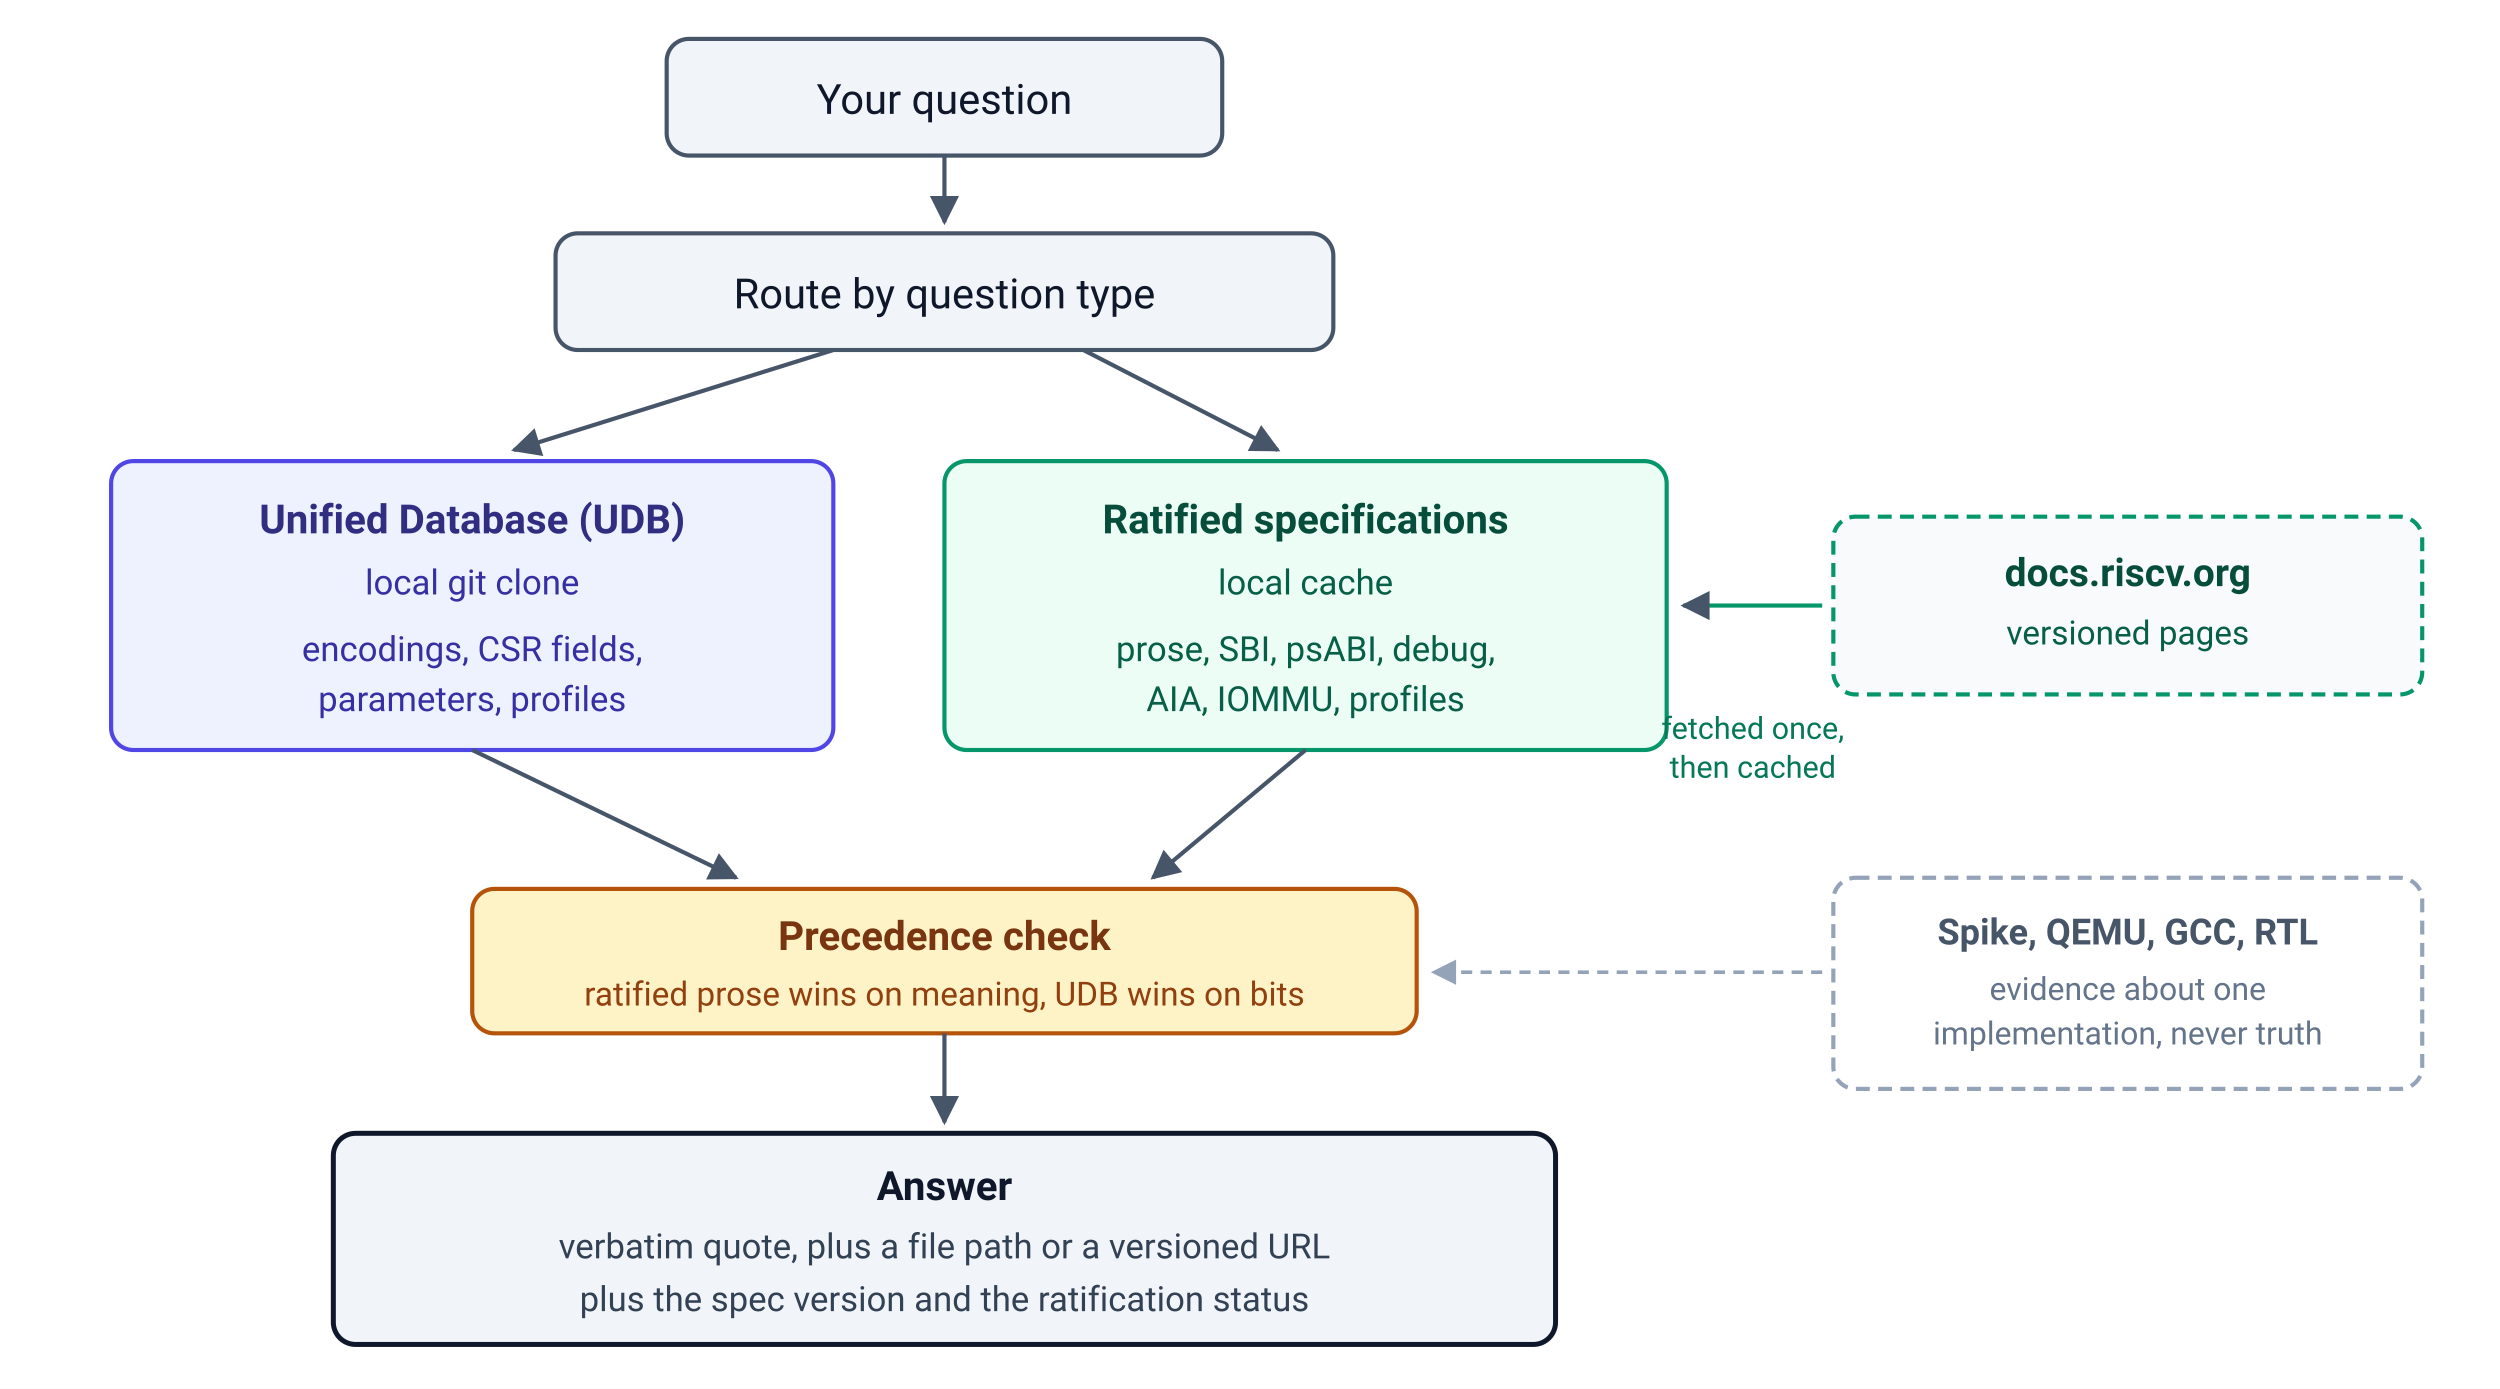
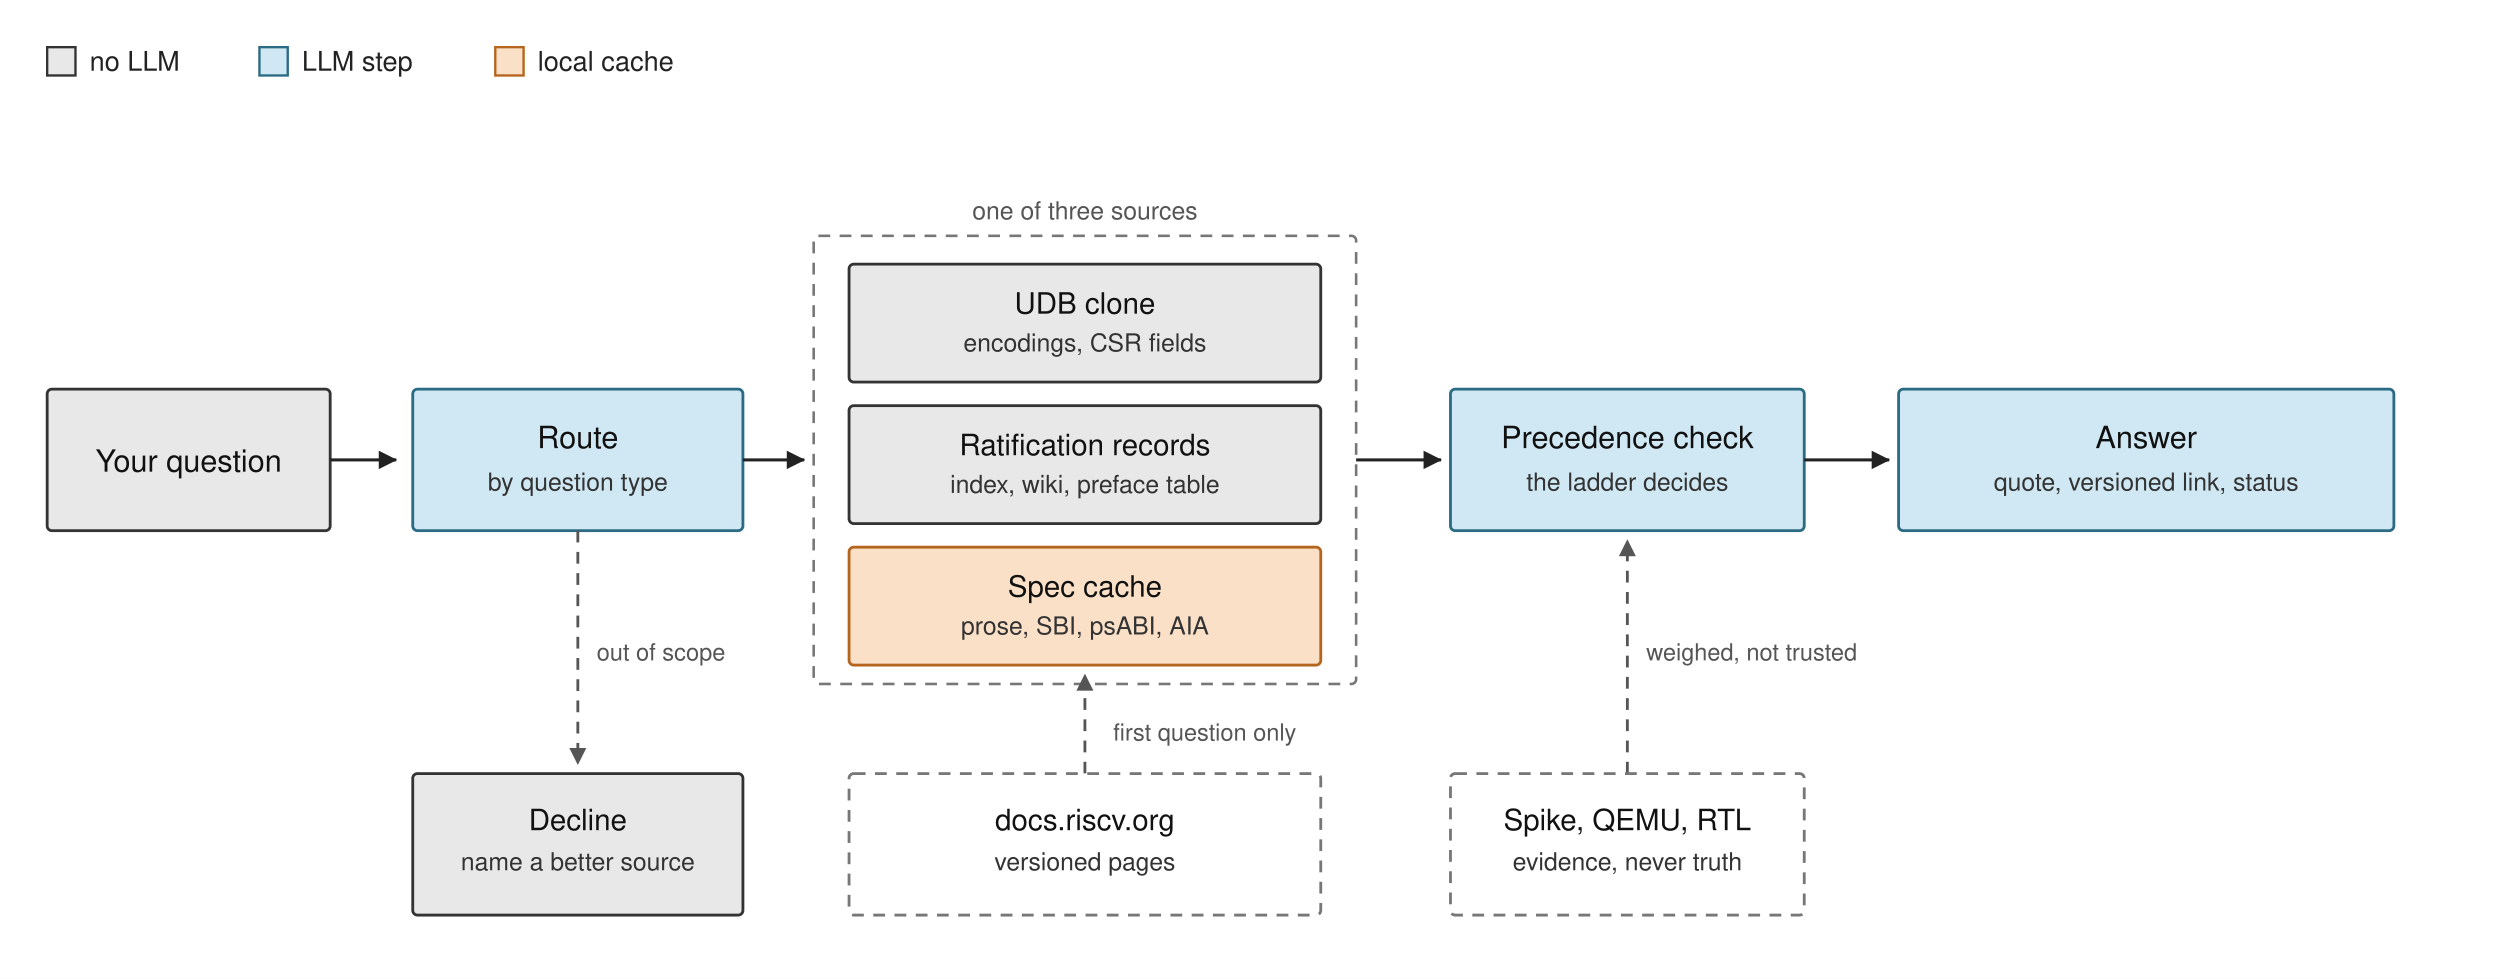
- <svg xmlns="http://www.w3.org/2000/svg" viewBox="0 0 900 500" width="900" height="500" font-family="ui-sans-serif, system-ui, -apple-system, Segoe UI, Roboto, Helvetica, Arial, sans-serif">
+ <svg xmlns="http://www.w3.org/2000/svg" viewBox="0 0 1060 415" width="1060" height="415" font-family="Helvetica, Arial, sans-serif">
  <defs>
-     <marker id="a" viewBox="0 0 10 10" refX="9" refY="5" markerWidth="7" markerHeight="7" orient="auto-start-reverse">
-       <path d="M 0 0 L 10 5 L 0 10 z" fill="#475569" />
+     <marker id="arw" viewBox="0 0 10 10" refX="9.5" refY="5" markerWidth="6" markerHeight="6" orient="auto-start-reverse">
+       <path d="M 0 0 L 10 5 L 0 10 z" fill="#222" />
    </marker>
-     <marker id="b" viewBox="0 0 10 10" refX="9" refY="5" markerWidth="7" markerHeight="7" orient="auto-start-reverse">
-       <path d="M 0 0 L 10 5 L 0 10 z" fill="#94a3b8" />
+     <marker id="arwd" viewBox="0 0 10 10" refX="9.5" refY="5" markerWidth="6" markerHeight="6" orient="auto-start-reverse">
+       <path d="M 0 0 L 10 5 L 0 10 z" fill="#555" />
    </marker>
  </defs>
-   <rect width="900" height="500" fill="#ffffff" />
-   <rect x="240" y="14" width="200" height="42" rx="8" fill="#f1f5f9" stroke="#475569" stroke-width="1.5" />
-   <text x="340" y="41" text-anchor="middle" font-size="15" fill="#0f172a">Your question</text>
-   <line x1="340" y1="56" x2="340" y2="80" stroke="#475569" stroke-width="1.5" marker-end="url(#a)" />
-   <rect x="200" y="84" width="280" height="42" rx="8" fill="#f1f5f9" stroke="#475569" stroke-width="1.5" />
-   <text x="340" y="111" text-anchor="middle" font-size="15" fill="#0f172a">Route by question type</text>
-   <line x1="300" y1="126" x2="185" y2="162" stroke="#475569" stroke-width="1.5" marker-end="url(#a)" />
-   <line x1="390" y1="126" x2="460" y2="162" stroke="#475569" stroke-width="1.5" marker-end="url(#a)" />
-   <rect x="40" y="166" width="260" height="104" rx="8" fill="#eef2ff" stroke="#4f46e5" stroke-width="1.5" />
-   <text x="170" y="192" text-anchor="middle" font-size="14.5" font-weight="600" fill="#312e81">Unified Database (UDB)</text>
-   <text x="170" y="214" text-anchor="middle" font-size="12.5" fill="#3730a3">local git clone</text>
-   <text x="170" y="238" text-anchor="middle" font-size="12.5" fill="#3730a3">encodings, CSR fields,</text>
-   <text x="170" y="256" text-anchor="middle" font-size="12.5" fill="#3730a3">parameters, profiles</text>
-   <rect x="340" y="166" width="260" height="104" rx="8" fill="#ecfdf5" stroke="#059669" stroke-width="1.5" />
-   <text x="470" y="192" text-anchor="middle" font-size="14.5" font-weight="600" fill="#064e3b">Ratified specifications</text>
-   <text x="470" y="214" text-anchor="middle" font-size="12.5" fill="#065f46">local cache</text>
-   <text x="470" y="238" text-anchor="middle" font-size="12.5" fill="#065f46">prose, SBI, psABI, debug,</text>
-   <text x="470" y="256" text-anchor="middle" font-size="12.5" fill="#065f46">AIA, IOMMU, profiles</text>
-   <rect x="660" y="186" width="212" height="64" rx="8" fill="#f8fafc" stroke="#059669" stroke-width="1.5" stroke-dasharray="5 3" />
-   <text x="766" y="211" text-anchor="middle" font-size="14" font-weight="600" fill="#064e3b">docs.riscv.org</text>
-   <text x="766" y="232" text-anchor="middle" font-size="12" fill="#065f46">versioned pages</text>
-   <line x1="656" y1="218" x2="606" y2="218" stroke="#059669" stroke-width="1.5" marker-end="url(#a)" />
-   <text x="631" y="266" text-anchor="middle" font-size="11" fill="#047857">fetched once,</text>
-   <text x="631" y="280" text-anchor="middle" font-size="11" fill="#047857">then cached</text>
-   <line x1="170" y1="270" x2="265" y2="316" stroke="#475569" stroke-width="1.5" marker-end="url(#a)" />
-   <line x1="470" y1="270" x2="415" y2="316" stroke="#475569" stroke-width="1.5" marker-end="url(#a)" />
-   <rect x="170" y="320" width="340" height="52" rx="8" fill="#fef3c7" stroke="#b45309" stroke-width="1.5" />
-   <text x="340" y="342" text-anchor="middle" font-size="14.5" font-weight="600" fill="#78350f">Precedence check</text>
-   <text x="340" y="362" text-anchor="middle" font-size="12" fill="#92400e">ratified prose wins on meaning, UDB wins on bits</text>
-   <rect x="660" y="316" width="212" height="76" rx="8" fill="#ffffff" stroke="#94a3b8" stroke-width="1.5" stroke-dasharray="5 3" />
-   <text x="766" y="340" text-anchor="middle" font-size="13" font-weight="600" fill="#475569">Spike, QEMU, GCC, RTL</text>
-   <text x="766" y="360" text-anchor="middle" font-size="11.5" fill="#64748b">evidence about one</text>
-   <text x="766" y="376" text-anchor="middle" font-size="11.5" fill="#64748b">implementation, never truth</text>
-   <line x1="656" y1="350" x2="516" y2="350" stroke="#94a3b8" stroke-width="1.3" stroke-dasharray="4 3" marker-end="url(#b)" />
-   <line x1="340" y1="372" x2="340" y2="404" stroke="#475569" stroke-width="1.5" marker-end="url(#a)" />
-   <rect x="120" y="408" width="440" height="76" rx="8" fill="#f1f5f9" stroke="#0f172a" stroke-width="1.8" />
-   <text x="340" y="432" text-anchor="middle" font-size="14.5" font-weight="600" fill="#0f172a">Answer</text>
-   <text x="340" y="453" text-anchor="middle" font-size="12.5" fill="#334155">verbatim quote, plus a file path or a versioned URL</text>
-   <text x="340" y="472" text-anchor="middle" font-size="12.5" fill="#334155">plus the spec version and the ratification status</text>
+   <rect width="1060" height="415" fill="#ffffff" />
+   <rect x="20" y="20" width="12" height="12" fill="#e8e8e8" stroke="#333" stroke-width="1" />
+   <text x="38" y="30" font-size="11.5" fill="#222">no LLM</text>
+   <rect x="110" y="20" width="12" height="12" fill="#cfe8f3" stroke="#2b6b83" stroke-width="1" />
+   <text x="128" y="30" font-size="11.5" fill="#222">LLM step</text>
+   <rect x="210" y="20" width="12" height="12" fill="#fbe0c8" stroke="#b5651d" stroke-width="1" />
+   <text x="228" y="30" font-size="11.5" fill="#222">local cache</text>
+   <rect x="20" y="165" width="120" height="60" rx="2" fill="#e8e8e8" stroke="#333" stroke-width="1.2" />
+   <text x="80" y="200" text-anchor="middle" font-size="13" fill="#111">Your question</text>
+   <line x1="140" y1="195" x2="168" y2="195" stroke="#222" stroke-width="1.3" marker-end="url(#arw)" />
+   <rect x="175" y="165" width="140" height="60" rx="2" fill="#cfe8f3" stroke="#2b6b83" stroke-width="1.2" />
+   <text x="245" y="190" text-anchor="middle" font-size="13" fill="#111">Route</text>
+   <text x="245" y="208" text-anchor="middle" font-size="10.5" fill="#333">by question type</text>
+   <line x1="315" y1="195" x2="341" y2="195" stroke="#222" stroke-width="1.3" marker-end="url(#arw)" />
+   <rect x="345" y="100" width="230" height="190" rx="2" fill="none" stroke="#777" stroke-width="1.1" stroke-dasharray="5,4" />
+   <text x="460" y="93" text-anchor="middle" font-size="10.5" fill="#555">one of three sources</text>
+   <rect x="360" y="112" width="200" height="50" rx="2" fill="#e8e8e8" stroke="#333" stroke-width="1.2" />
+   <text x="460" y="133" text-anchor="middle" font-size="12.5" fill="#111">UDB clone</text>
+   <text x="460" y="149" text-anchor="middle" font-size="10.5" fill="#333">encodings, CSR fields</text>
+   <rect x="360" y="172" width="200" height="50" rx="2" fill="#e8e8e8" stroke="#333" stroke-width="1.2" />
+   <text x="460" y="193" text-anchor="middle" font-size="12.5" fill="#111">Ratification records</text>
+   <text x="460" y="209" text-anchor="middle" font-size="10.5" fill="#333">index, wiki, preface table</text>
+   <rect x="360" y="232" width="200" height="50" rx="2" fill="#fbe0c8" stroke="#b5651d" stroke-width="1.2" />
+   <text x="460" y="253" text-anchor="middle" font-size="12.5" fill="#111">Spec cache</text>
+   <text x="460" y="269" text-anchor="middle" font-size="10.5" fill="#333">prose, SBI, psABI, AIA</text>
+   <line x1="575" y1="195" x2="611" y2="195" stroke="#222" stroke-width="1.3" marker-end="url(#arw)" />
+   <rect x="615" y="165" width="150" height="60" rx="2" fill="#cfe8f3" stroke="#2b6b83" stroke-width="1.2" />
+   <text x="690" y="190" text-anchor="middle" font-size="13" fill="#111">Precedence check</text>
+   <text x="690" y="208" text-anchor="middle" font-size="10.5" fill="#333">the ladder decides</text>
+   <line x1="765" y1="195" x2="801" y2="195" stroke="#222" stroke-width="1.3" marker-end="url(#arw)" />
+   <rect x="805" y="165" width="210" height="60" rx="2" fill="#cfe8f3" stroke="#2b6b83" stroke-width="1.2" />
+   <text x="910" y="190" text-anchor="middle" font-size="13" fill="#111">Answer</text>
+   <text x="910" y="208" text-anchor="middle" font-size="10.5" fill="#333">quote, versioned link, status</text>
+   <line x1="245" y1="225" x2="245" y2="324" stroke="#555" stroke-width="1.2" stroke-dasharray="5,4" marker-end="url(#arwd)" />
+   <text x="253" y="280" font-size="10" fill="#555">out of scope</text>
+   <rect x="175" y="328" width="140" height="60" rx="2" fill="#e8e8e8" stroke="#333" stroke-width="1.2" />
+   <text x="245" y="352" text-anchor="middle" font-size="12.5" fill="#111">Decline</text>
+   <text x="245" y="369" text-anchor="middle" font-size="10.5" fill="#333">name a better source</text>
+   <line x1="460" y1="328" x2="460" y2="286" stroke="#555" stroke-width="1.2" stroke-dasharray="5,4" marker-end="url(#arwd)" />
+   <text x="472" y="314" font-size="10" fill="#555">first question only</text>
+   <rect x="360" y="328" width="200" height="60" rx="2" fill="#ffffff" stroke="#777" stroke-width="1.2" stroke-dasharray="5,4" />
+   <text x="460" y="352" text-anchor="middle" font-size="12.5" fill="#111">docs.riscv.org</text>
+   <text x="460" y="369" text-anchor="middle" font-size="10.5" fill="#333">versioned pages</text>
+   <line x1="690" y1="328" x2="690" y2="229" stroke="#555" stroke-width="1.2" stroke-dasharray="5,4" marker-end="url(#arwd)" />
+   <text x="698" y="280" font-size="10" fill="#555">weighed, not trusted</text>
+   <rect x="615" y="328" width="150" height="60" rx="2" fill="#ffffff" stroke="#777" stroke-width="1.2" stroke-dasharray="5,4" />
+   <text x="690" y="352" text-anchor="middle" font-size="12.5" fill="#111">Spike, QEMU, RTL</text>
+   <text x="690" y="369" text-anchor="middle" font-size="10.5" fill="#333">evidence, never truth</text>
</svg>
